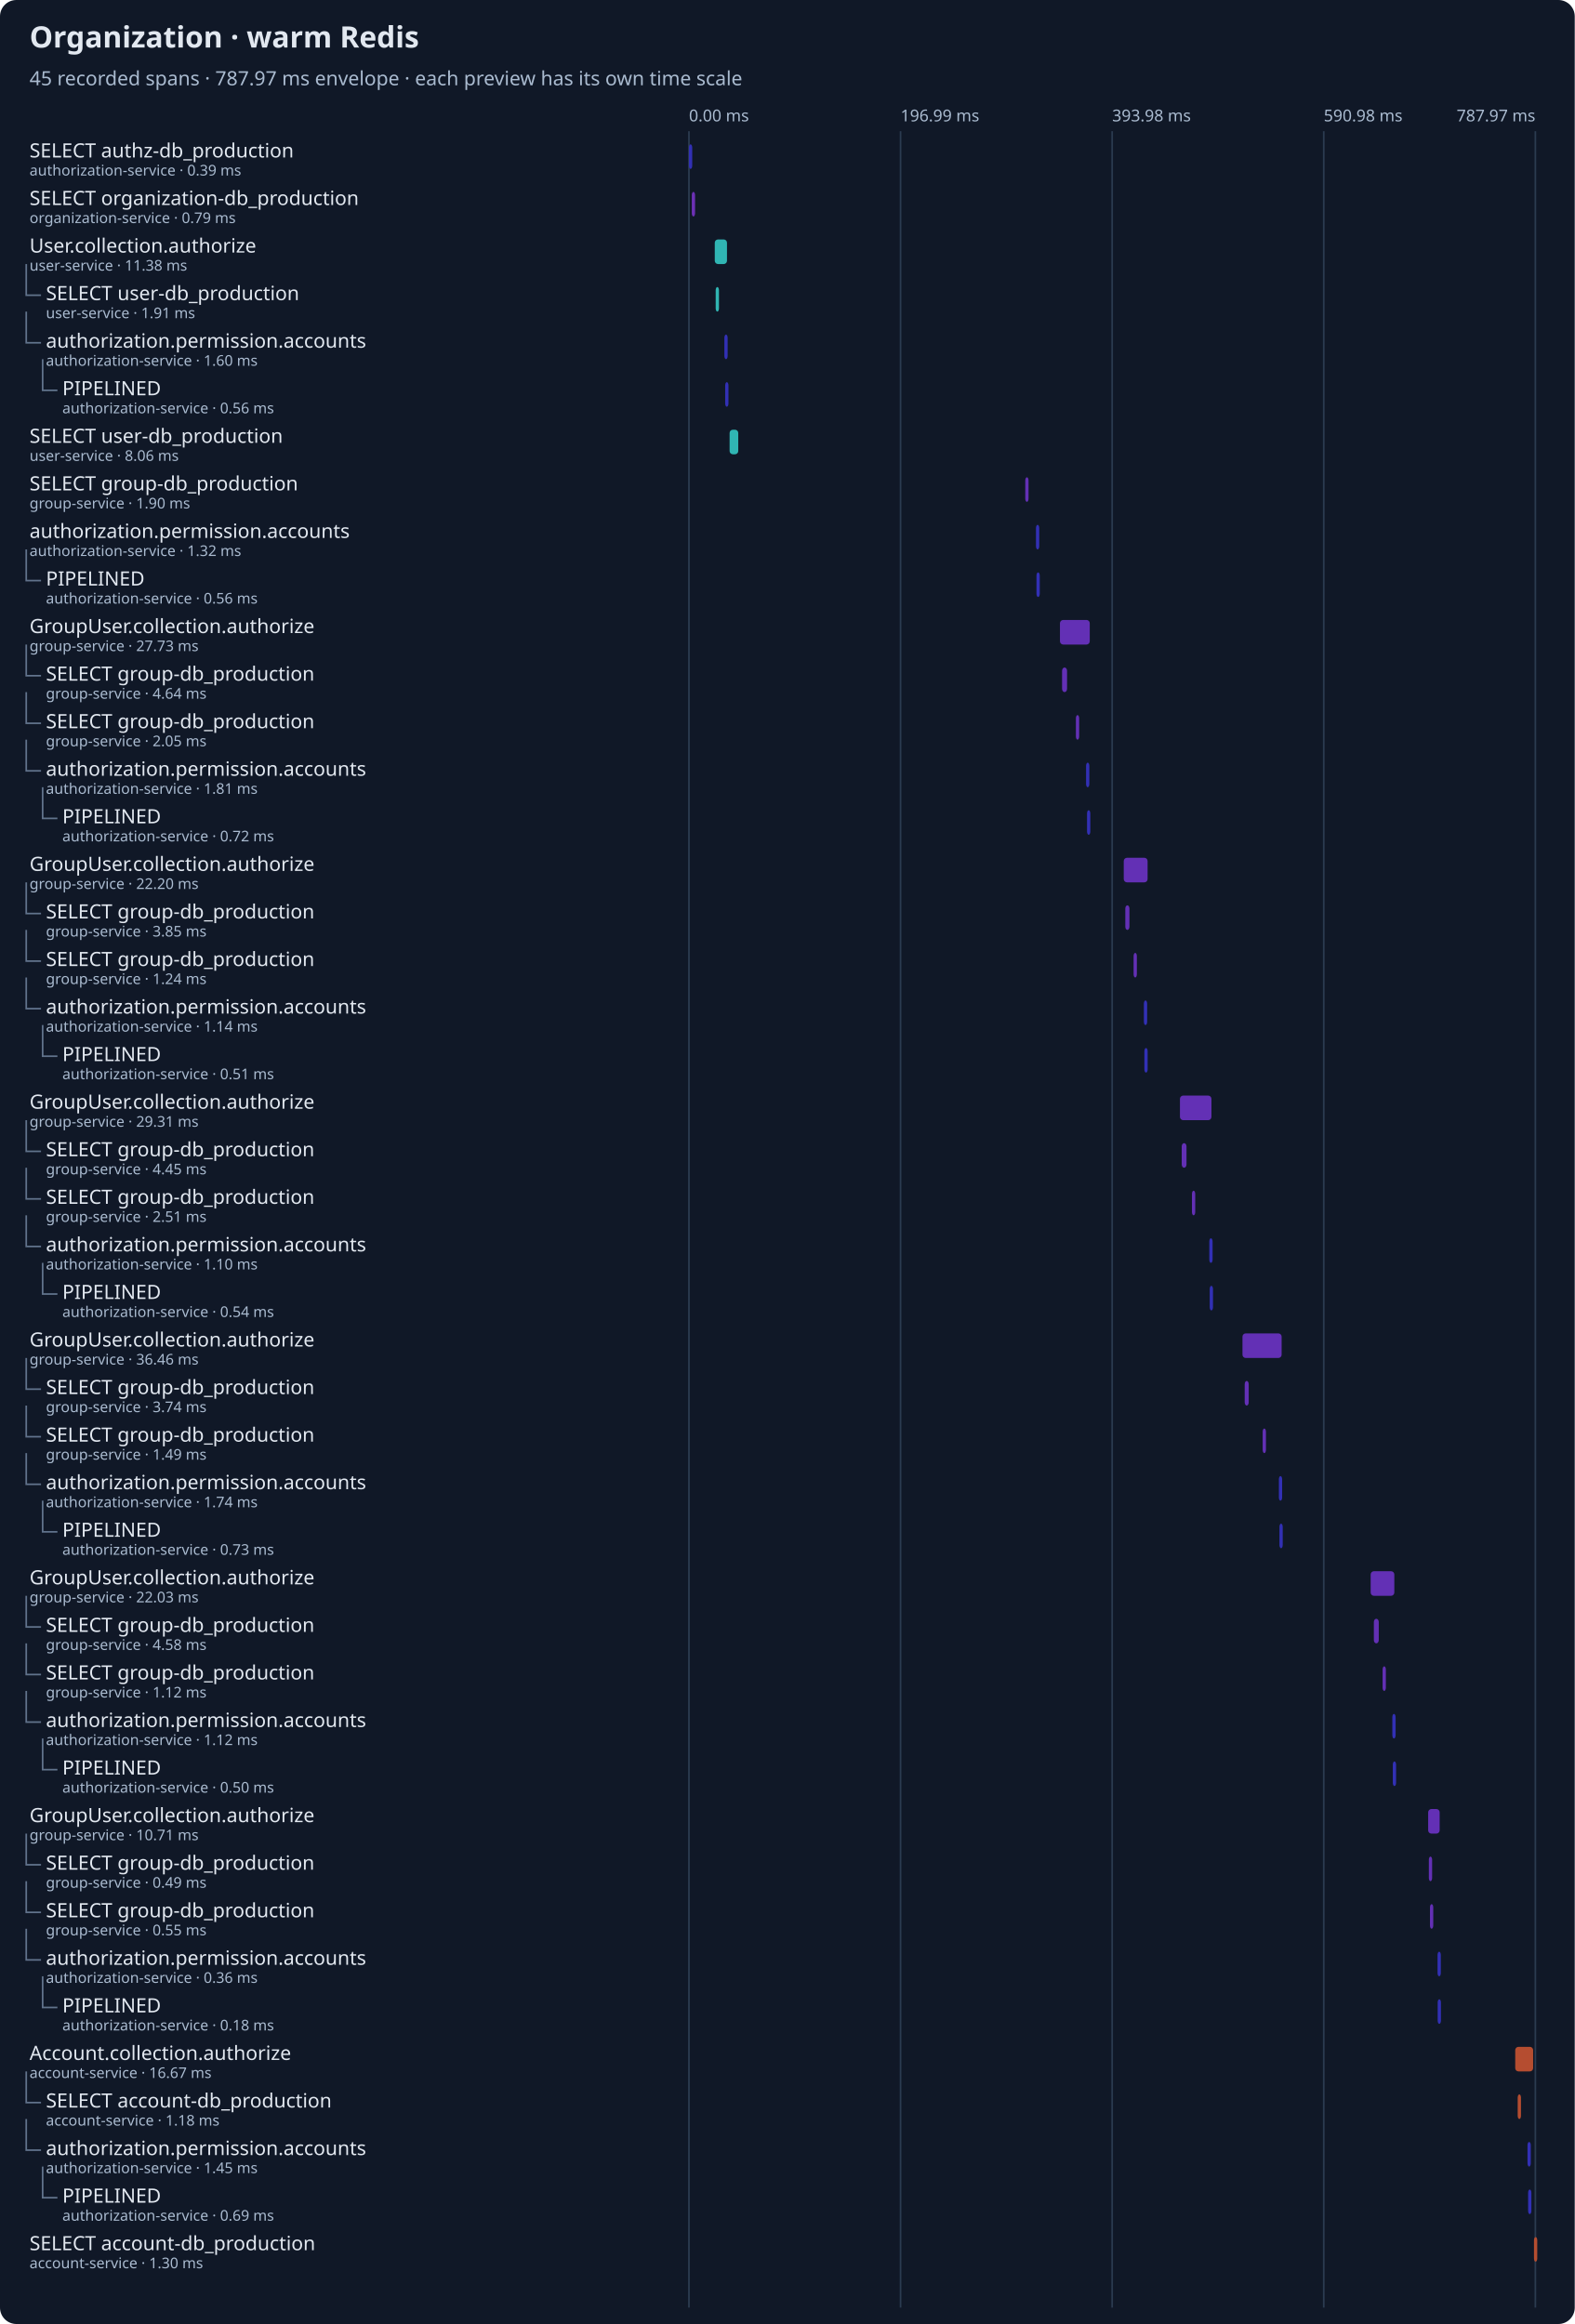
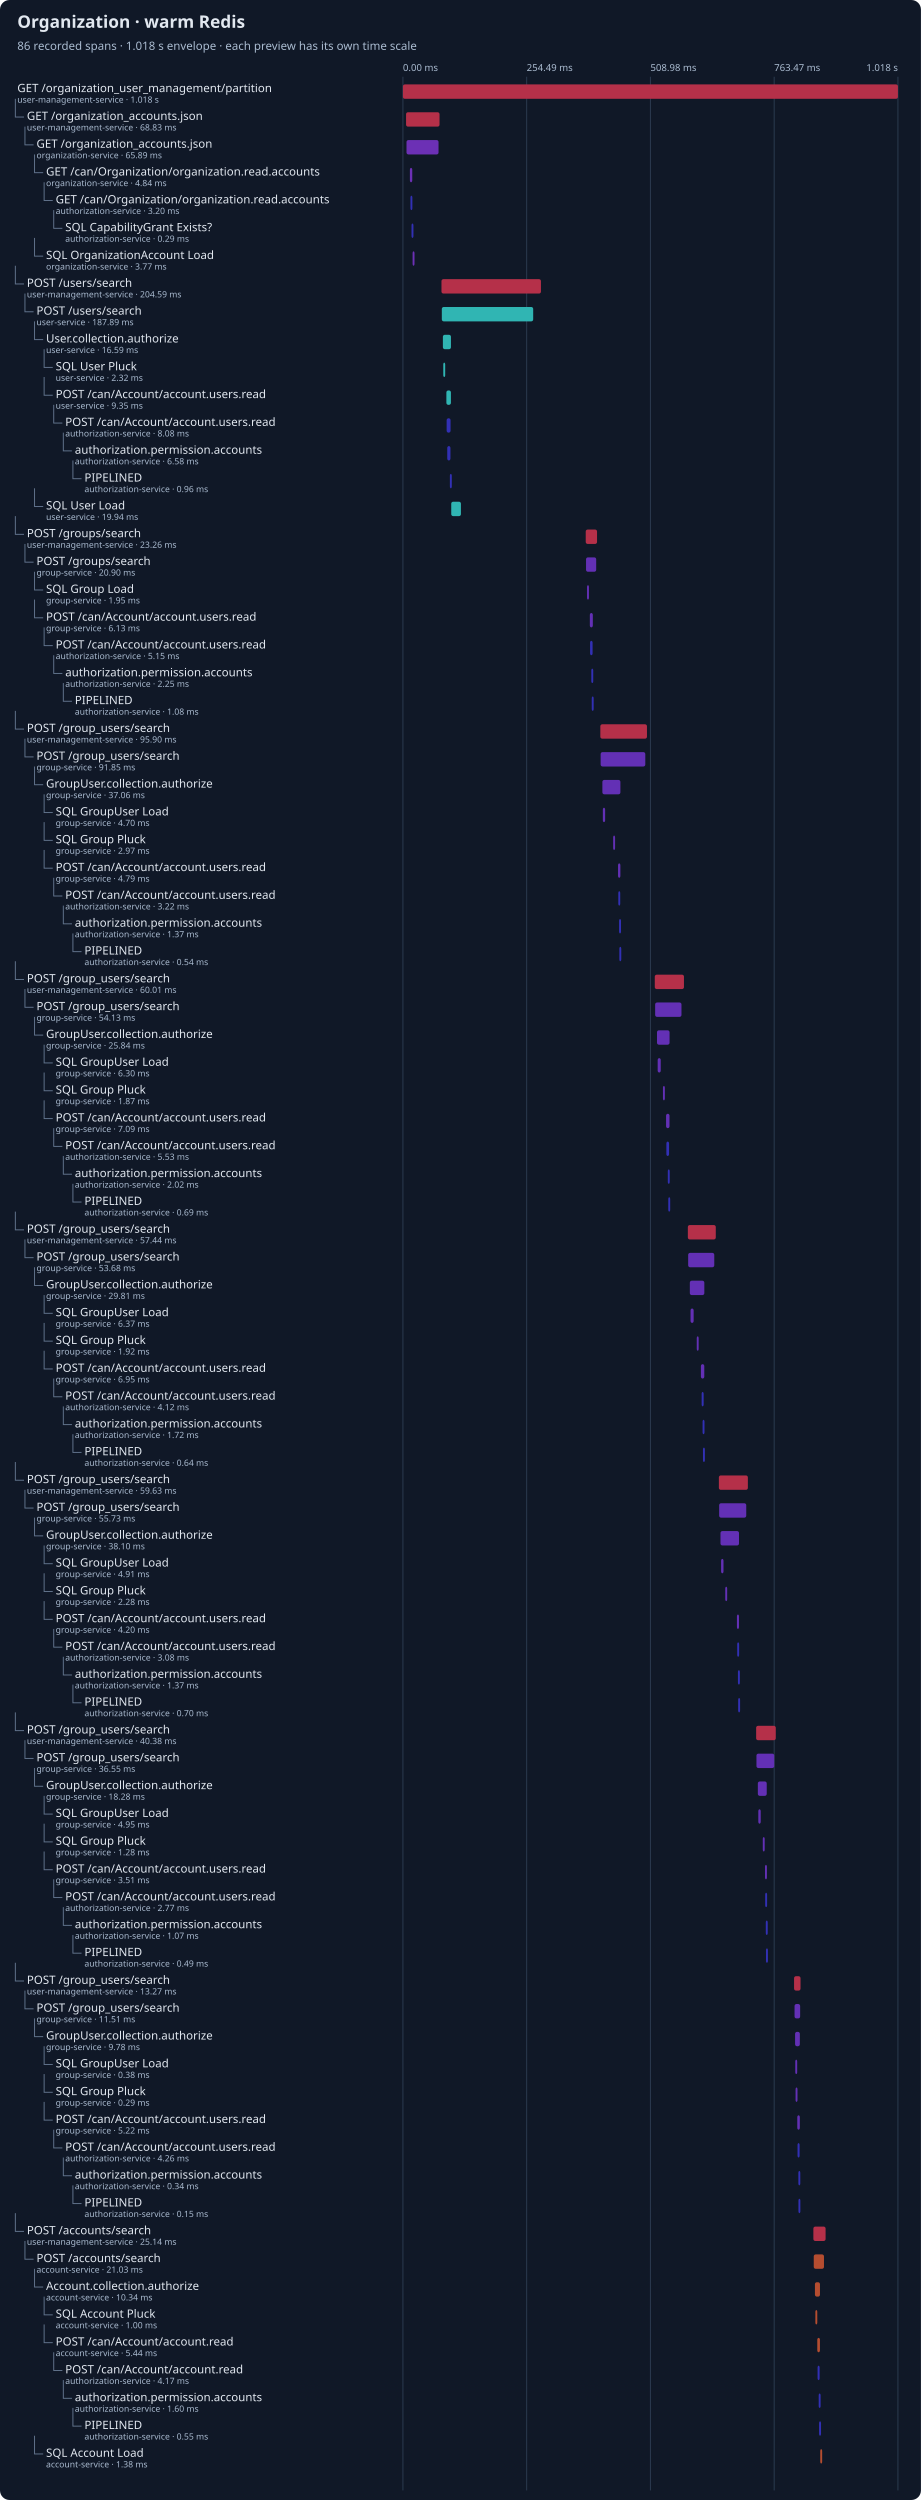
- <svg xmlns="http://www.w3.org/2000/svg" width="960" height="1417" viewBox="0 0 960 1417" role="img" aria-labelledby="title desc">
-   <rect width="960" height="1417" rx="10" fill="#101827" />
+ <svg xmlns="http://www.w3.org/2000/svg" width="960" height="2606" viewBox="0 0 960 2606" role="img" aria-labelledby="title desc">
+   <rect width="960" height="2606" rx="10" fill="#101827" />
  <g font-family="system-ui,sans-serif" fill="#e2e8f0">
    <text x="18" y="29" font-size="18" font-weight="600">Organization · warm Redis</text>
-     <text x="18" y="52" font-size="12" fill="#aabbd0">45 recorded spans · 787.97 ms envelope · each preview has its own time scale</text>
-     <path d="M420 80V1407" stroke="#2b3b50" />
+     <text x="18" y="52" font-size="12" fill="#aabbd0">86 recorded spans · 1.018 s envelope · each preview has its own time scale</text>
+     <path d="M420 80V2596" stroke="#2b3b50" />
    <text x="420" y="74" text-anchor="start" font-size="10" fill="#aabbd0">0.00 ms</text>
-     <path d="M549 80V1407" stroke="#2b3b50" />
-     <text x="549" y="74" text-anchor="start" font-size="10" fill="#aabbd0">196.99 ms</text>
-     <path d="M678 80V1407" stroke="#2b3b50" />
-     <text x="678" y="74" text-anchor="start" font-size="10" fill="#aabbd0">393.98 ms</text>
-     <path d="M807 80V1407" stroke="#2b3b50" />
-     <text x="807" y="74" text-anchor="start" font-size="10" fill="#aabbd0">590.98 ms</text>
-     <path d="M936 80V1407" stroke="#2b3b50" />
-     <text x="936" y="74" text-anchor="end" font-size="10" fill="#aabbd0">787.97 ms</text>
-     <g data-span-id="a70c32aa47b6db0a">
-       <text x="18" y="96" font-size="12">SELECT authz-db_production</text>
-       <text x="18" y="107" font-size="9" fill="#aabbd0">authorization-service · 0.39 ms</text>
-       <rect x="420" y="88" width="2" height="15" rx="2" fill="hsl(241 58% 45%)" />
-     </g>
-     <g data-span-id="ad509c9694506ca9">
-       <text x="18" y="125" font-size="12">SELECT organization-db_production</text>
-       <text x="18" y="136" font-size="9" fill="#aabbd0">organization-service · 0.79 ms</text>
-       <rect x="421.729" y="117" width="2" height="15" rx="2" fill="hsl(267 58% 45%)" />
-     </g>
-     <g data-span-id="abd24b293ed5fcb3">
-       <text x="18" y="154" font-size="12">User.collection.authorize</text>
-       <text x="18" y="165" font-size="9" fill="#aabbd0">user-service · 11.38 ms</text>
-       <rect x="435.739" y="146" width="7.45" height="15" rx="2" fill="hsl(179 58% 45%)" />
-     </g>
-     <path d="M16 161V180H25" stroke="#61738c" fill="none" />
-     <g data-span-id="2108b04383c1ea34">
-       <text x="28" y="183" font-size="12">SELECT user-db_production</text>
-       <text x="28" y="194" font-size="9" fill="#aabbd0">user-service · 1.91 ms</text>
-       <rect x="436.299" y="175" width="2" height="15" rx="2" fill="hsl(179 58% 45%)" />
-     </g>
-     <path d="M16 190V209H25" stroke="#61738c" fill="none" />
-     <g data-span-id="ded554298ba12432">
-       <text x="28" y="212" font-size="12">authorization.permission.accounts</text>
-       <text x="28" y="223" font-size="9" fill="#aabbd0">authorization-service · 1.60 ms</text>
-       <rect x="441.591" y="204" width="2" height="15" rx="2" fill="hsl(241 58% 45%)" />
-     </g>
-     <path d="M26 219V238H35" stroke="#61738c" fill="none" />
-     <g data-span-id="93e912af41d3f13b">
-       <text x="38" y="241" font-size="12">PIPELINED</text>
-       <text x="38" y="252" font-size="9" fill="#aabbd0">authorization-service · 0.56 ms</text>
-       <rect x="442.093" y="233" width="2" height="15" rx="2" fill="hsl(241 58% 45%)" />
-     </g>
-     <g data-span-id="79781f1d81395380">
-       <text x="18" y="270" font-size="12">SELECT user-db_production</text>
-       <text x="18" y="281" font-size="9" fill="#aabbd0">user-service · 8.06 ms</text>
-       <rect x="444.781" y="262" width="5.281" height="15" rx="2" fill="hsl(179 58% 45%)" />
-     </g>
-     <g data-span-id="3d8ec075e6265c49">
-       <text x="18" y="299" font-size="12">SELECT group-db_production</text>
-       <text x="18" y="310" font-size="9" fill="#aabbd0">group-service · 1.90 ms</text>
-       <rect x="625.026" y="291" width="2" height="15" rx="2" fill="hsl(263 58% 45%)" />
-     </g>
-     <g data-span-id="db67b2ce2f406edd">
-       <text x="18" y="328" font-size="12">authorization.permission.accounts</text>
-       <text x="18" y="339" font-size="9" fill="#aabbd0">authorization-service · 1.32 ms</text>
-       <rect x="631.555" y="320" width="2" height="15" rx="2" fill="hsl(241 58% 45%)" />
-     </g>
-     <path d="M16 335V354H25" stroke="#61738c" fill="none" />
-     <g data-span-id="c650d2e3a1566317">
-       <text x="28" y="357" font-size="12">PIPELINED</text>
-       <text x="28" y="368" font-size="9" fill="#aabbd0">authorization-service · 0.56 ms</text>
-       <rect x="631.86" y="349" width="2" height="15" rx="2" fill="hsl(241 58% 45%)" />
-     </g>
-     <g data-span-id="962c7ffdd1762d8f">
-       <text x="18" y="386" font-size="12">GroupUser.collection.authorize</text>
-       <text x="18" y="397" font-size="9" fill="#aabbd0">group-service · 27.73 ms</text>
-       <rect x="646.177" y="378" width="18.162" height="15" rx="2" fill="hsl(263 58% 45%)" />
-     </g>
-     <path d="M16 393V412H25" stroke="#61738c" fill="none" />
-     <g data-span-id="160ff4a8c8807393">
-       <text x="28" y="415" font-size="12">SELECT group-db_production</text>
-       <text x="28" y="426" font-size="9" fill="#aabbd0">group-service · 4.64 ms</text>
-       <rect x="647.466" y="407" width="3.04" height="15" rx="2" fill="hsl(263 58% 45%)" />
-     </g>
-     <path d="M16 422V441H25" stroke="#61738c" fill="none" />
-     <g data-span-id="72e49e193bb37a92">
-       <text x="28" y="444" font-size="12">SELECT group-db_production</text>
-       <text x="28" y="455" font-size="9" fill="#aabbd0">group-service · 2.05 ms</text>
-       <rect x="655.89" y="436" width="2" height="15" rx="2" fill="hsl(263 58% 45%)" />
-     </g>
-     <path d="M16 451V470H25" stroke="#61738c" fill="none" />
-     <g data-span-id="2489ee8c785b8c59">
-       <text x="28" y="473" font-size="12">authorization.permission.accounts</text>
-       <text x="28" y="484" font-size="9" fill="#aabbd0">authorization-service · 1.81 ms</text>
-       <rect x="662.093" y="465" width="2" height="15" rx="2" fill="hsl(241 58% 45%)" />
-     </g>
-     <path d="M26 480V499H35" stroke="#61738c" fill="none" />
-     <g data-span-id="28d12dce24565c9d">
-       <text x="38" y="502" font-size="12">PIPELINED</text>
-       <text x="38" y="513" font-size="9" fill="#aabbd0">authorization-service · 0.72 ms</text>
-       <rect x="662.683" y="494" width="2" height="15" rx="2" fill="hsl(241 58% 45%)" />
-     </g>
-     <g data-span-id="e53a2f8c8ff3a181">
-       <text x="18" y="531" font-size="12">GroupUser.collection.authorize</text>
-       <text x="18" y="542" font-size="9" fill="#aabbd0">group-service · 22.20 ms</text>
-       <rect x="685.067" y="523" width="14.536" height="15" rx="2" fill="hsl(263 58% 45%)" />
+     <path d="M549 80V2596" stroke="#2b3b50" />
+     <text x="549" y="74" text-anchor="start" font-size="10" fill="#aabbd0">254.49 ms</text>
+     <path d="M678 80V2596" stroke="#2b3b50" />
+     <text x="678" y="74" text-anchor="start" font-size="10" fill="#aabbd0">508.98 ms</text>
+     <path d="M807 80V2596" stroke="#2b3b50" />
+     <text x="807" y="74" text-anchor="start" font-size="10" fill="#aabbd0">763.47 ms</text>
+     <path d="M936 80V2596" stroke="#2b3b50" />
+     <text x="936" y="74" text-anchor="end" font-size="10" fill="#aabbd0">1.018 s</text>
+     <g data-span-id="8aca01682fd3de4d">
+       <text x="18" y="96" font-size="12">GET /organization_user_management/partition</text>
+       <text x="18" y="107" font-size="9" fill="#aabbd0">user-management-service · 1.018 s</text>
+       <rect x="420" y="88" width="516" height="15" rx="2" fill="hsl(349 58% 45%)" />
+     </g>
+     <path d="M16 103V122H25" stroke="#61738c" fill="none" />
+     <g data-span-id="c5cf70fea9b9c92a">
+       <text x="28" y="125" font-size="12">GET /organization_accounts.json</text>
+       <text x="28" y="136" font-size="9" fill="#aabbd0">user-management-service · 68.83 ms</text>
+       <rect x="423.281" y="117" width="34.89" height="15" rx="2" fill="hsl(349 58% 45%)" />
+     </g>
+     <path d="M26 132V151H35" stroke="#61738c" fill="none" />
+     <g data-span-id="f3fe86d46a2062d0">
+       <text x="38" y="154" font-size="12">GET /organization_accounts.json</text>
+       <text x="38" y="165" font-size="9" fill="#aabbd0">organization-service · 65.89 ms</text>
+       <rect x="423.734" y="146" width="33.401" height="15" rx="2" fill="hsl(267 58% 45%)" />
+     </g>
+     <path d="M36 161V180H45" stroke="#61738c" fill="none" />
+     <g data-span-id="0d7492a0134383f0">
+       <text x="48" y="183" font-size="12">GET /can/Organization/organization.read.accounts</text>
+       <text x="48" y="194" font-size="9" fill="#aabbd0">organization-service · 4.84 ms</text>
+       <rect x="427.271" y="175" width="2.454" height="15" rx="2" fill="hsl(267 58% 45%)" />
+     </g>
+     <path d="M46 190V209H55" stroke="#61738c" fill="none" />
+     <g data-span-id="02f6ee7dd35a299f">
+       <text x="58" y="212" font-size="12">GET /can/Organization/organization.read.accounts</text>
+       <text x="58" y="223" font-size="9" fill="#aabbd0">authorization-service · 3.20 ms</text>
+       <rect x="427.848" y="204" width="2" height="15" rx="2" fill="hsl(241 58% 45%)" />
+     </g>
+     <path d="M56 219V238H65" stroke="#61738c" fill="none" />
+     <g data-span-id="fb9bd40028fd47eb">
+       <text x="68" y="241" font-size="12">SQL CapabilityGrant Exists?</text>
+       <text x="68" y="252" font-size="9" fill="#aabbd0">authorization-service · 0.29 ms</text>
+       <rect x="428.96" y="233" width="2" height="15" rx="2" fill="hsl(241 58% 45%)" />
+     </g>
+     <path d="M36 248V267H45" stroke="#61738c" fill="none" />
+     <g data-span-id="032f5cb10012417f">
+       <text x="48" y="270" font-size="12">SQL OrganizationAccount Load</text>
+       <text x="48" y="281" font-size="9" fill="#aabbd0">organization-service · 3.77 ms</text>
+       <rect x="430.088" y="262" width="2" height="15" rx="2" fill="hsl(267 58% 45%)" />
+     </g>
+     <path d="M16 277V296H25" stroke="#61738c" fill="none" />
+     <g data-span-id="58e4a12d873b0e9b">
+       <text x="28" y="299" font-size="12">POST /users/search</text>
+       <text x="28" y="310" font-size="9" fill="#aabbd0">user-management-service · 204.59 ms</text>
+       <rect x="460.186" y="291" width="103.704" height="15" rx="2" fill="hsl(349 58% 45%)" />
+     </g>
+     <path d="M26 306V325H35" stroke="#61738c" fill="none" />
+     <g data-span-id="bdc8a0acb8bcd5f0">
+       <text x="38" y="328" font-size="12">POST /users/search</text>
+       <text x="38" y="339" font-size="9" fill="#aabbd0">user-service · 187.89 ms</text>
+       <rect x="460.555" y="320" width="95.24" height="15" rx="2" fill="hsl(179 58% 45%)" />
+     </g>
+     <path d="M36 335V354H45" stroke="#61738c" fill="none" />
+     <g data-span-id="5ab2d1ae47dd592a">
+       <text x="48" y="357" font-size="12">User.collection.authorize</text>
+       <text x="48" y="368" font-size="9" fill="#aabbd0">user-service · 16.59 ms</text>
+       <rect x="461.662" y="349" width="8.41" height="15" rx="2" fill="hsl(179 58% 45%)" />
+     </g>
+     <path d="M46 364V383H55" stroke="#61738c" fill="none" />
+     <g data-span-id="d3d42ff171aa86fd">
+       <text x="58" y="386" font-size="12">SQL User Pluck</text>
+       <text x="58" y="397" font-size="9" fill="#aabbd0">user-service · 2.32 ms</text>
+       <rect x="462.072" y="378" width="2" height="15" rx="2" fill="hsl(179 58% 45%)" />
+     </g>
+     <path d="M46 393V412H55" stroke="#61738c" fill="none" />
+     <g data-span-id="56c6da8465d127fe">
+       <text x="58" y="415" font-size="12">POST /can/Account/account.users.read</text>
+       <text x="58" y="426" font-size="9" fill="#aabbd0">user-service · 9.35 ms</text>
+       <rect x="465.301" y="407" width="4.74" height="15" rx="2" fill="hsl(179 58% 45%)" />
+     </g>
+     <path d="M56 422V441H65" stroke="#61738c" fill="none" />
+     <g data-span-id="793fa3e9aee0e5b5">
+       <text x="68" y="444" font-size="12">POST /can/Account/account.users.read</text>
+       <text x="68" y="455" font-size="9" fill="#aabbd0">authorization-service · 8.08 ms</text>
+       <rect x="465.572" y="436" width="4.098" height="15" rx="2" fill="hsl(241 58% 45%)" />
+     </g>
+     <path d="M66 451V470H75" stroke="#61738c" fill="none" />
+     <g data-span-id="11a3a691dcae91d4">
+       <text x="78" y="473" font-size="12">authorization.permission.accounts</text>
+       <text x="78" y="484" font-size="9" fill="#aabbd0">authorization-service · 6.58 ms</text>
+       <rect x="466.212" y="465" width="3.335" height="15" rx="2" fill="hsl(241 58% 45%)" />
+     </g>
+     <path d="M76 480V499H85" stroke="#61738c" fill="none" />
+     <g data-span-id="909bac56eb6e7ba6">
+       <text x="88" y="502" font-size="12">PIPELINED</text>
+       <text x="88" y="513" font-size="9" fill="#aabbd0">authorization-service · 0.96 ms</text>
+       <rect x="468.952" y="494" width="2" height="15" rx="2" fill="hsl(241 58% 45%)" />
+     </g>
+     <path d="M36 509V528H45" stroke="#61738c" fill="none" />
+     <g data-span-id="ce2969b596cb2610">
+       <text x="48" y="531" font-size="12">SQL User Load</text>
+       <text x="48" y="542" font-size="9" fill="#aabbd0">user-service · 19.94 ms</text>
+       <rect x="470.367" y="523" width="10.105" height="15" rx="2" fill="hsl(179 58% 45%)" />
    </g>
    <path d="M16 538V557H25" stroke="#61738c" fill="none" />
-     <g data-span-id="b5a811f1a1bcebea">
-       <text x="28" y="560" font-size="12">SELECT group-db_production</text>
-       <text x="28" y="571" font-size="9" fill="#aabbd0">group-service · 3.85 ms</text>
-       <rect x="686.014" y="552" width="2.521" height="15" rx="2" fill="hsl(263 58% 45%)" />
-     </g>
-     <path d="M16 567V586H25" stroke="#61738c" fill="none" />
-     <g data-span-id="de0d1b275707551e">
-       <text x="28" y="589" font-size="12">SELECT group-db_production</text>
-       <text x="28" y="600" font-size="9" fill="#aabbd0">group-service · 1.24 ms</text>
-       <rect x="691.068" y="581" width="2" height="15" rx="2" fill="hsl(263 58% 45%)" />
-     </g>
-     <path d="M16 596V615H25" stroke="#61738c" fill="none" />
-     <g data-span-id="3a26ab5efdd5270e">
-       <text x="28" y="618" font-size="12">authorization.permission.accounts</text>
-       <text x="28" y="629" font-size="9" fill="#aabbd0">authorization-service · 1.14 ms</text>
-       <rect x="697.334" y="610" width="2" height="15" rx="2" fill="hsl(241 58% 45%)" />
-     </g>
-     <path d="M26 625V644H35" stroke="#61738c" fill="none" />
-     <g data-span-id="d5da40ead0d715da">
-       <text x="38" y="647" font-size="12">PIPELINED</text>
-       <text x="38" y="658" font-size="9" fill="#aabbd0">authorization-service · 0.51 ms</text>
-       <rect x="697.634" y="639" width="2" height="15" rx="2" fill="hsl(241 58% 45%)" />
-     </g>
-     <g data-span-id="cf8ee6e3180575eb">
-       <text x="18" y="676" font-size="12">GroupUser.collection.authorize</text>
-       <text x="18" y="687" font-size="9" fill="#aabbd0">group-service · 29.31 ms</text>
-       <rect x="719.329" y="668" width="19.195" height="15" rx="2" fill="hsl(263 58% 45%)" />
-     </g>
-     <path d="M16 683V702H25" stroke="#61738c" fill="none" />
-     <g data-span-id="71776d40386400e1">
-       <text x="28" y="705" font-size="12">SELECT group-db_production</text>
-       <text x="28" y="716" font-size="9" fill="#aabbd0">group-service · 4.45 ms</text>
-       <rect x="720.406" y="697" width="2.913" height="15" rx="2" fill="hsl(263 58% 45%)" />
-     </g>
-     <path d="M16 712V731H25" stroke="#61738c" fill="none" />
-     <g data-span-id="91c8f970eb8736b1">
-       <text x="28" y="734" font-size="12">SELECT group-db_production</text>
-       <text x="28" y="745" font-size="9" fill="#aabbd0">group-service · 2.51 ms</text>
-       <rect x="726.643" y="726" width="2" height="15" rx="2" fill="hsl(263 58% 45%)" />
+     <g data-span-id="9446220261050c96">
+       <text x="28" y="560" font-size="12">POST /groups/search</text>
+       <text x="28" y="571" font-size="9" fill="#aabbd0">user-management-service · 23.26 ms</text>
+       <rect x="610.566" y="552" width="11.788" height="15" rx="2" fill="hsl(349 58% 45%)" />
+     </g>
+     <path d="M26 567V586H35" stroke="#61738c" fill="none" />
+     <g data-span-id="20e2c9db37a908dc">
+       <text x="38" y="589" font-size="12">POST /groups/search</text>
+       <text x="38" y="600" font-size="9" fill="#aabbd0">group-service · 20.90 ms</text>
+       <rect x="610.879" y="581" width="10.596" height="15" rx="2" fill="hsl(263 58% 45%)" />
+     </g>
+     <path d="M36 596V615H45" stroke="#61738c" fill="none" />
+     <g data-span-id="bb4add8f12ac8fff">
+       <text x="48" y="618" font-size="12">SQL Group Load</text>
+       <text x="48" y="629" font-size="9" fill="#aabbd0">group-service · 1.95 ms</text>
+       <rect x="611.917" y="610" width="2" height="15" rx="2" fill="hsl(263 58% 45%)" />
+     </g>
+     <path d="M36 625V644H45" stroke="#61738c" fill="none" />
+     <g data-span-id="39cd3a61dc61a97c">
+       <text x="48" y="647" font-size="12">POST /can/Account/account.users.read</text>
+       <text x="48" y="658" font-size="9" fill="#aabbd0">group-service · 6.13 ms</text>
+       <rect x="614.852" y="639" width="3.106" height="15" rx="2" fill="hsl(263 58% 45%)" />
+     </g>
+     <path d="M46 654V673H55" stroke="#61738c" fill="none" />
+     <g data-span-id="a403eba4a855bce0">
+       <text x="58" y="676" font-size="12">POST /can/Account/account.users.read</text>
+       <text x="58" y="687" font-size="9" fill="#aabbd0">authorization-service · 5.15 ms</text>
+       <rect x="615.105" y="668" width="2.612" height="15" rx="2" fill="hsl(241 58% 45%)" />
+     </g>
+     <path d="M56 683V702H65" stroke="#61738c" fill="none" />
+     <g data-span-id="b5007051030210a2">
+       <text x="68" y="705" font-size="12">authorization.permission.accounts</text>
+       <text x="68" y="716" font-size="9" fill="#aabbd0">authorization-service · 2.25 ms</text>
+       <rect x="616.374" y="697" width="2" height="15" rx="2" fill="hsl(241 58% 45%)" />
+     </g>
+     <path d="M66 712V731H75" stroke="#61738c" fill="none" />
+     <g data-span-id="ab6cdd0d70badc92">
+       <text x="78" y="734" font-size="12">PIPELINED</text>
+       <text x="78" y="745" font-size="9" fill="#aabbd0">authorization-service · 1.08 ms</text>
+       <rect x="616.837" y="726" width="2" height="15" rx="2" fill="hsl(241 58% 45%)" />
    </g>
    <path d="M16 741V760H25" stroke="#61738c" fill="none" />
-     <g data-span-id="6d938537d0cf6278">
-       <text x="28" y="763" font-size="12">authorization.permission.accounts</text>
-       <text x="28" y="774" font-size="9" fill="#aabbd0">authorization-service · 1.10 ms</text>
-       <rect x="737.222" y="755" width="2" height="15" rx="2" fill="hsl(241 58% 45%)" />
+     <g data-span-id="b24c26a60f49646f">
+       <text x="28" y="763" font-size="12">POST /group_users/search</text>
+       <text x="28" y="774" font-size="9" fill="#aabbd0">user-management-service · 95.90 ms</text>
+       <rect x="625.78" y="755" width="48.612" height="15" rx="2" fill="hsl(349 58% 45%)" />
    </g>
    <path d="M26 770V789H35" stroke="#61738c" fill="none" />
-     <g data-span-id="42c981f51e733195">
-       <text x="38" y="792" font-size="12">PIPELINED</text>
-       <text x="38" y="803" font-size="9" fill="#aabbd0">authorization-service · 0.54 ms</text>
-       <rect x="737.474" y="784" width="2" height="15" rx="2" fill="hsl(241 58% 45%)" />
-     </g>
-     <g data-span-id="2422f4d9eb142dac">
-       <text x="18" y="821" font-size="12">GroupUser.collection.authorize</text>
-       <text x="18" y="832" font-size="9" fill="#aabbd0">group-service · 36.46 ms</text>
-       <rect x="757.441" y="813" width="23.873" height="15" rx="2" fill="hsl(263 58% 45%)" />
-     </g>
-     <path d="M16 828V847H25" stroke="#61738c" fill="none" />
-     <g data-span-id="fd20f38daaf9f9a3">
-       <text x="28" y="850" font-size="12">SELECT group-db_production</text>
-       <text x="28" y="861" font-size="9" fill="#aabbd0">group-service · 3.74 ms</text>
-       <rect x="758.798" y="842" width="2.449" height="15" rx="2" fill="hsl(263 58% 45%)" />
-     </g>
-     <path d="M16 857V876H25" stroke="#61738c" fill="none" />
-     <g data-span-id="de942672e6e1f75f">
-       <text x="28" y="879" font-size="12">SELECT group-db_production</text>
-       <text x="28" y="890" font-size="9" fill="#aabbd0">group-service · 1.49 ms</text>
-       <rect x="769.753" y="871" width="2" height="15" rx="2" fill="hsl(263 58% 45%)" />
-     </g>
-     <path d="M16 886V905H25" stroke="#61738c" fill="none" />
-     <g data-span-id="fb95ee0d5ccc2eae">
-       <text x="28" y="908" font-size="12">authorization.permission.accounts</text>
-       <text x="28" y="919" font-size="9" fill="#aabbd0">authorization-service · 1.74 ms</text>
-       <rect x="779.632" y="900" width="2" height="15" rx="2" fill="hsl(241 58% 45%)" />
-     </g>
-     <path d="M26 915V934H35" stroke="#61738c" fill="none" />
-     <g data-span-id="a3b874e01793f5f1">
-       <text x="38" y="937" font-size="12">PIPELINED</text>
-       <text x="38" y="948" font-size="9" fill="#aabbd0">authorization-service · 0.73 ms</text>
-       <rect x="779.981" y="929" width="2" height="15" rx="2" fill="hsl(241 58% 45%)" />
-     </g>
-     <g data-span-id="b860e2fb6523bfb4">
-       <text x="18" y="966" font-size="12">GroupUser.collection.authorize</text>
-       <text x="18" y="977" font-size="9" fill="#aabbd0">group-service · 22.03 ms</text>
-       <rect x="835.589" y="958" width="14.427" height="15" rx="2" fill="hsl(263 58% 45%)" />
-     </g>
-     <path d="M16 973V992H25" stroke="#61738c" fill="none" />
-     <g data-span-id="e64f37430e1bee9b">
-       <text x="28" y="995" font-size="12">SELECT group-db_production</text>
-       <text x="28" y="1006" font-size="9" fill="#aabbd0">group-service · 4.58 ms</text>
-       <rect x="837.533" y="987" width="2.999" height="15" rx="2" fill="hsl(263 58% 45%)" />
+     <g data-span-id="fd9f401bff3cedee">
+       <text x="38" y="792" font-size="12">POST /group_users/search</text>
+       <text x="38" y="803" font-size="9" fill="#aabbd0">group-service · 91.85 ms</text>
+       <rect x="626.105" y="784" width="46.557" height="15" rx="2" fill="hsl(263 58% 45%)" />
+     </g>
+     <path d="M36 799V818H45" stroke="#61738c" fill="none" />
+     <g data-span-id="aab6e4a89666558f">
+       <text x="48" y="821" font-size="12">GroupUser.collection.authorize</text>
+       <text x="48" y="832" font-size="9" fill="#aabbd0">group-service · 37.06 ms</text>
+       <rect x="627.917" y="813" width="18.786" height="15" rx="2" fill="hsl(263 58% 45%)" />
+     </g>
+     <path d="M46 828V847H55" stroke="#61738c" fill="none" />
+     <g data-span-id="6ce650c1c32ab3e8">
+       <text x="58" y="850" font-size="12">SQL GroupUser Load</text>
+       <text x="58" y="861" font-size="9" fill="#aabbd0">group-service · 4.70 ms</text>
+       <rect x="628.405" y="842" width="2.384" height="15" rx="2" fill="hsl(263 58% 45%)" />
+     </g>
+     <path d="M46 857V876H55" stroke="#61738c" fill="none" />
+     <g data-span-id="7efbd987fd26733b">
+       <text x="58" y="879" font-size="12">SQL Group Pluck</text>
+       <text x="58" y="890" font-size="9" fill="#aabbd0">group-service · 2.97 ms</text>
+       <rect x="639.158" y="871" width="2" height="15" rx="2" fill="hsl(263 58% 45%)" />
+     </g>
+     <path d="M46 886V905H55" stroke="#61738c" fill="none" />
+     <g data-span-id="e70934a97fe4b649">
+       <text x="58" y="908" font-size="12">POST /can/Account/account.users.read</text>
+       <text x="58" y="919" font-size="9" fill="#aabbd0">group-service · 4.79 ms</text>
+       <rect x="644.248" y="900" width="2.43" height="15" rx="2" fill="hsl(263 58% 45%)" />
+     </g>
+     <path d="M56 915V934H65" stroke="#61738c" fill="none" />
+     <g data-span-id="cd5385118a918bd3">
+       <text x="68" y="937" font-size="12">POST /can/Account/account.users.read</text>
+       <text x="68" y="948" font-size="9" fill="#aabbd0">authorization-service · 3.22 ms</text>
+       <rect x="644.524" y="929" width="2" height="15" rx="2" fill="hsl(241 58% 45%)" />
+     </g>
+     <path d="M66 944V963H75" stroke="#61738c" fill="none" />
+     <g data-span-id="8556180971fdf865">
+       <text x="78" y="966" font-size="12">authorization.permission.accounts</text>
+       <text x="78" y="977" font-size="9" fill="#aabbd0">authorization-service · 1.37 ms</text>
+       <rect x="645.337" y="958" width="2" height="15" rx="2" fill="hsl(241 58% 45%)" />
+     </g>
+     <path d="M76 973V992H85" stroke="#61738c" fill="none" />
+     <g data-span-id="df954a0a249a577e">
+       <text x="88" y="995" font-size="12">PIPELINED</text>
+       <text x="88" y="1006" font-size="9" fill="#aabbd0">authorization-service · 0.54 ms</text>
+       <rect x="645.609" y="987" width="2" height="15" rx="2" fill="hsl(241 58% 45%)" />
    </g>
    <path d="M16 1002V1021H25" stroke="#61738c" fill="none" />
-     <g data-span-id="f1f3e0d98f9519fd">
-       <text x="28" y="1024" font-size="12">SELECT group-db_production</text>
-       <text x="28" y="1035" font-size="9" fill="#aabbd0">group-service · 1.12 ms</text>
-       <rect x="842.858" y="1016" width="2" height="15" rx="2" fill="hsl(263 58% 45%)" />
-     </g>
-     <path d="M16 1031V1050H25" stroke="#61738c" fill="none" />
-     <g data-span-id="f03e41830b62710d">
-       <text x="28" y="1053" font-size="12">authorization.permission.accounts</text>
-       <text x="28" y="1064" font-size="9" fill="#aabbd0">authorization-service · 1.12 ms</text>
-       <rect x="848.798" y="1045" width="2" height="15" rx="2" fill="hsl(241 58% 45%)" />
-     </g>
-     <path d="M26 1060V1079H35" stroke="#61738c" fill="none" />
-     <g data-span-id="5609765adeec614f">
-       <text x="38" y="1082" font-size="12">PIPELINED</text>
-       <text x="38" y="1093" font-size="9" fill="#aabbd0">authorization-service · 0.50 ms</text>
-       <rect x="849.087" y="1074" width="2" height="15" rx="2" fill="hsl(241 58% 45%)" />
-     </g>
-     <g data-span-id="cb1c94b8782fac4f">
-       <text x="18" y="1111" font-size="12">GroupUser.collection.authorize</text>
-       <text x="18" y="1122" font-size="9" fill="#aabbd0">group-service · 10.71 ms</text>
-       <rect x="870.643" y="1103" width="7.012" height="15" rx="2" fill="hsl(263 58% 45%)" />
-     </g>
-     <path d="M16 1118V1137H25" stroke="#61738c" fill="none" />
-     <g data-span-id="0b4d8f38bc6118cc">
-       <text x="28" y="1140" font-size="12">SELECT group-db_production</text>
-       <text x="28" y="1151" font-size="9" fill="#aabbd0">group-service · 0.49 ms</text>
-       <rect x="871.06" y="1132" width="2" height="15" rx="2" fill="hsl(263 58% 45%)" />
-     </g>
-     <path d="M16 1147V1166H25" stroke="#61738c" fill="none" />
-     <g data-span-id="4b8bff4403f02966">
-       <text x="28" y="1169" font-size="12">SELECT group-db_production</text>
-       <text x="28" y="1180" font-size="9" fill="#aabbd0">group-service · 0.55 ms</text>
-       <rect x="871.749" y="1161" width="2" height="15" rx="2" fill="hsl(263 58% 45%)" />
-     </g>
-     <path d="M16 1176V1195H25" stroke="#61738c" fill="none" />
-     <g data-span-id="4a424f62bb3dfda0">
-       <text x="28" y="1198" font-size="12">authorization.permission.accounts</text>
-       <text x="28" y="1209" font-size="9" fill="#aabbd0">authorization-service · 0.36 ms</text>
-       <rect x="876.362" y="1190" width="2" height="15" rx="2" fill="hsl(241 58% 45%)" />
-     </g>
-     <path d="M26 1205V1224H35" stroke="#61738c" fill="none" />
-     <g data-span-id="bafce7904d6f84ad">
-       <text x="38" y="1227" font-size="12">PIPELINED</text>
-       <text x="38" y="1238" font-size="9" fill="#aabbd0">authorization-service · 0.18 ms</text>
-       <rect x="876.439" y="1219" width="2" height="15" rx="2" fill="hsl(241 58% 45%)" />
-     </g>
-     <g data-span-id="a64af27ceb50ace5">
-       <text x="18" y="1256" font-size="12">Account.collection.authorize</text>
-       <text x="18" y="1267" font-size="9" fill="#aabbd0">account-service · 16.67 ms</text>
-       <rect x="923.718" y="1248" width="10.918" height="15" rx="2" fill="hsl(13 58% 45%)" />
+     <g data-span-id="9849c25117aaa1ad">
+       <text x="28" y="1024" font-size="12">POST /group_users/search</text>
+       <text x="28" y="1035" font-size="9" fill="#aabbd0">user-management-service · 60.01 ms</text>
+       <rect x="682.549" y="1016" width="30.42" height="15" rx="2" fill="hsl(349 58% 45%)" />
+     </g>
+     <path d="M26 1031V1050H35" stroke="#61738c" fill="none" />
+     <g data-span-id="a6274127657cbc73">
+       <text x="38" y="1053" font-size="12">POST /group_users/search</text>
+       <text x="38" y="1064" font-size="9" fill="#aabbd0">group-service · 54.13 ms</text>
+       <rect x="682.931" y="1045" width="27.44" height="15" rx="2" fill="hsl(263 58% 45%)" />
+     </g>
+     <path d="M36 1060V1079H45" stroke="#61738c" fill="none" />
+     <g data-span-id="5f92b1b920c4c0c9">
+       <text x="48" y="1082" font-size="12">GroupUser.collection.authorize</text>
+       <text x="48" y="1093" font-size="9" fill="#aabbd0">group-service · 25.84 ms</text>
+       <rect x="684.852" y="1074" width="13.099" height="15" rx="2" fill="hsl(263 58% 45%)" />
+     </g>
+     <path d="M46 1089V1108H55" stroke="#61738c" fill="none" />
+     <g data-span-id="5b9ef2fd7df3e16d">
+       <text x="58" y="1111" font-size="12">SQL GroupUser Load</text>
+       <text x="58" y="1122" font-size="9" fill="#aabbd0">group-service · 6.30 ms</text>
+       <rect x="685.56" y="1103" width="3.192" height="15" rx="2" fill="hsl(263 58% 45%)" />
+     </g>
+     <path d="M46 1118V1137H55" stroke="#61738c" fill="none" />
+     <g data-span-id="431700058888c27d">
+       <text x="58" y="1140" font-size="12">SQL Group Pluck</text>
+       <text x="58" y="1151" font-size="9" fill="#aabbd0">group-service · 1.87 ms</text>
+       <rect x="691.062" y="1132" width="2" height="15" rx="2" fill="hsl(263 58% 45%)" />
+     </g>
+     <path d="M46 1147V1166H55" stroke="#61738c" fill="none" />
+     <g data-span-id="a201aaa6b92b6c2f">
+       <text x="58" y="1169" font-size="12">POST /can/Account/account.users.read</text>
+       <text x="58" y="1180" font-size="9" fill="#aabbd0">group-service · 7.09 ms</text>
+       <rect x="694.306" y="1161" width="3.593" height="15" rx="2" fill="hsl(263 58% 45%)" />
+     </g>
+     <path d="M56 1176V1195H65" stroke="#61738c" fill="none" />
+     <g data-span-id="271567d15f926ed4">
+       <text x="68" y="1198" font-size="12">POST /can/Account/account.users.read</text>
+       <text x="68" y="1209" font-size="9" fill="#aabbd0">authorization-service · 5.53 ms</text>
+       <rect x="694.63" y="1190" width="2.805" height="15" rx="2" fill="hsl(241 58% 45%)" />
+     </g>
+     <path d="M66 1205V1224H75" stroke="#61738c" fill="none" />
+     <g data-span-id="00a3f6c5151f1b52">
+       <text x="78" y="1227" font-size="12">authorization.permission.accounts</text>
+       <text x="78" y="1238" font-size="9" fill="#aabbd0">authorization-service · 2.02 ms</text>
+       <rect x="696.119" y="1219" width="2" height="15" rx="2" fill="hsl(241 58% 45%)" />
+     </g>
+     <path d="M76 1234V1253H85" stroke="#61738c" fill="none" />
+     <g data-span-id="f30611b4b6d8ad51">
+       <text x="88" y="1256" font-size="12">PIPELINED</text>
+       <text x="88" y="1267" font-size="9" fill="#aabbd0">authorization-service · 0.69 ms</text>
+       <rect x="696.606" y="1248" width="2" height="15" rx="2" fill="hsl(241 58% 45%)" />
    </g>
    <path d="M16 1263V1282H25" stroke="#61738c" fill="none" />
-     <g data-span-id="55bdcf1577f026d7">
-       <text x="28" y="1285" font-size="12">SELECT account-db_production</text>
-       <text x="28" y="1296" font-size="9" fill="#aabbd0">account-service · 1.18 ms</text>
-       <rect x="925.229" y="1277" width="2" height="15" rx="2" fill="hsl(13 58% 45%)" />
-     </g>
-     <path d="M16 1292V1311H25" stroke="#61738c" fill="none" />
-     <g data-span-id="d944085ba92355eb">
-       <text x="28" y="1314" font-size="12">authorization.permission.accounts</text>
-       <text x="28" y="1325" font-size="9" fill="#aabbd0">authorization-service · 1.45 ms</text>
-       <rect x="931.203" y="1306" width="2" height="15" rx="2" fill="hsl(241 58% 45%)" />
-     </g>
-     <path d="M26 1321V1340H35" stroke="#61738c" fill="none" />
-     <g data-span-id="52d474ee10322f2b">
-       <text x="38" y="1343" font-size="12">PIPELINED</text>
-       <text x="38" y="1354" font-size="9" fill="#aabbd0">authorization-service · 0.69 ms</text>
-       <rect x="931.578" y="1335" width="2" height="15" rx="2" fill="hsl(241 58% 45%)" />
-     </g>
-     <g data-span-id="79d12edaef6818fc">
-       <text x="18" y="1372" font-size="12">SELECT account-db_production</text>
-       <text x="18" y="1383" font-size="9" fill="#aabbd0">account-service · 1.30 ms</text>
-       <rect x="935.151" y="1364" width="2" height="15" rx="2" fill="hsl(13 58% 45%)" />
+     <g data-span-id="d22344a06cbe2690">
+       <text x="28" y="1285" font-size="12">POST /group_users/search</text>
+       <text x="28" y="1296" font-size="9" fill="#aabbd0">user-management-service · 57.44 ms</text>
+       <rect x="717.013" y="1277" width="29.115" height="15" rx="2" fill="hsl(349 58% 45%)" />
+     </g>
+     <path d="M26 1292V1311H35" stroke="#61738c" fill="none" />
+     <g data-span-id="3d1ffefd9f7f646c">
+       <text x="38" y="1314" font-size="12">POST /group_users/search</text>
+       <text x="38" y="1325" font-size="9" fill="#aabbd0">group-service · 53.68 ms</text>
+       <rect x="717.347" y="1306" width="27.209" height="15" rx="2" fill="hsl(263 58% 45%)" />
+     </g>
+     <path d="M36 1321V1340H45" stroke="#61738c" fill="none" />
+     <g data-span-id="3eccff6c2e9f74ba">
+       <text x="48" y="1343" font-size="12">GroupUser.collection.authorize</text>
+       <text x="48" y="1354" font-size="9" fill="#aabbd0">group-service · 29.81 ms</text>
+       <rect x="719.082" y="1335" width="15.11" height="15" rx="2" fill="hsl(263 58% 45%)" />
+     </g>
+     <path d="M46 1350V1369H55" stroke="#61738c" fill="none" />
+     <g data-span-id="ba17458adaf57dac">
+       <text x="58" y="1372" font-size="12">SQL GroupUser Load</text>
+       <text x="58" y="1383" font-size="9" fill="#aabbd0">group-service · 6.37 ms</text>
+       <rect x="719.83" y="1364" width="3.23" height="15" rx="2" fill="hsl(263 58% 45%)" />
+     </g>
+     <path d="M46 1379V1398H55" stroke="#61738c" fill="none" />
+     <g data-span-id="61c2c3d57af70d9a">
+       <text x="58" y="1401" font-size="12">SQL Group Pluck</text>
+       <text x="58" y="1412" font-size="9" fill="#aabbd0">group-service · 1.92 ms</text>
+       <rect x="726.297" y="1393" width="2" height="15" rx="2" fill="hsl(263 58% 45%)" />
+     </g>
+     <path d="M46 1408V1427H55" stroke="#61738c" fill="none" />
+     <g data-span-id="9d9ce10c00bb9218">
+       <text x="58" y="1430" font-size="12">POST /can/Account/account.users.read</text>
+       <text x="58" y="1441" font-size="9" fill="#aabbd0">group-service · 6.95 ms</text>
+       <rect x="730.621" y="1422" width="3.523" height="15" rx="2" fill="hsl(263 58% 45%)" />
+     </g>
+     <path d="M56 1437V1456H65" stroke="#61738c" fill="none" />
+     <g data-span-id="5909f2b92fa114ad">
+       <text x="68" y="1459" font-size="12">POST /can/Account/account.users.read</text>
+       <text x="68" y="1470" font-size="9" fill="#aabbd0">authorization-service · 4.12 ms</text>
+       <rect x="731.39" y="1451" width="2.09" height="15" rx="2" fill="hsl(241 58% 45%)" />
+     </g>
+     <path d="M66 1466V1485H75" stroke="#61738c" fill="none" />
+     <g data-span-id="08d62a2c525e089c">
+       <text x="78" y="1488" font-size="12">authorization.permission.accounts</text>
+       <text x="78" y="1499" font-size="9" fill="#aabbd0">authorization-service · 1.72 ms</text>
+       <rect x="732.371" y="1480" width="2" height="15" rx="2" fill="hsl(241 58% 45%)" />
+     </g>
+     <path d="M76 1495V1514H85" stroke="#61738c" fill="none" />
+     <g data-span-id="1efd9fcf6c3a3a3c">
+       <text x="88" y="1517" font-size="12">PIPELINED</text>
+       <text x="88" y="1528" font-size="9" fill="#aabbd0">authorization-service · 0.64 ms</text>
+       <rect x="732.778" y="1509" width="2" height="15" rx="2" fill="hsl(241 58% 45%)" />
+     </g>
+     <path d="M16 1524V1543H25" stroke="#61738c" fill="none" />
+     <g data-span-id="a31c9bffd9a06459">
+       <text x="28" y="1546" font-size="12">POST /group_users/search</text>
+       <text x="28" y="1557" font-size="9" fill="#aabbd0">user-management-service · 59.63 ms</text>
+       <rect x="749.352" y="1538" width="30.224" height="15" rx="2" fill="hsl(349 58% 45%)" />
+     </g>
+     <path d="M26 1553V1572H35" stroke="#61738c" fill="none" />
+     <g data-span-id="16ab653880ad932f">
+       <text x="38" y="1575" font-size="12">POST /group_users/search</text>
+       <text x="38" y="1586" font-size="9" fill="#aabbd0">group-service · 55.73 ms</text>
+       <rect x="749.639" y="1567" width="28.249" height="15" rx="2" fill="hsl(263 58% 45%)" />
+     </g>
+     <path d="M36 1582V1601H45" stroke="#61738c" fill="none" />
+     <g data-span-id="bd51826148c32fcf">
+       <text x="48" y="1604" font-size="12">GroupUser.collection.authorize</text>
+       <text x="48" y="1615" font-size="9" fill="#aabbd0">group-service · 38.10 ms</text>
+       <rect x="751.025" y="1596" width="19.314" height="15" rx="2" fill="hsl(263 58% 45%)" />
+     </g>
+     <path d="M46 1611V1630H55" stroke="#61738c" fill="none" />
+     <g data-span-id="24d394b7f232b4b9">
+       <text x="58" y="1633" font-size="12">SQL GroupUser Load</text>
+       <text x="58" y="1644" font-size="9" fill="#aabbd0">group-service · 4.91 ms</text>
+       <rect x="751.681" y="1625" width="2.488" height="15" rx="2" fill="hsl(263 58% 45%)" />
+     </g>
+     <path d="M46 1640V1659H55" stroke="#61738c" fill="none" />
+     <g data-span-id="6674139f15e2626d">
+       <text x="58" y="1662" font-size="12">SQL Group Pluck</text>
+       <text x="58" y="1673" font-size="9" fill="#aabbd0">group-service · 2.28 ms</text>
+       <rect x="756.004" y="1654" width="2" height="15" rx="2" fill="hsl(263 58% 45%)" />
+     </g>
+     <path d="M46 1669V1688H55" stroke="#61738c" fill="none" />
+     <g data-span-id="b3af2a39d354cc33">
+       <text x="58" y="1691" font-size="12">POST /can/Account/account.users.read</text>
+       <text x="58" y="1702" font-size="9" fill="#aabbd0">group-service · 4.20 ms</text>
+       <rect x="768.181" y="1683" width="2.129" height="15" rx="2" fill="hsl(263 58% 45%)" />
+     </g>
+     <path d="M56 1698V1717H65" stroke="#61738c" fill="none" />
+     <g data-span-id="199b81449704e492">
+       <text x="68" y="1720" font-size="12">POST /can/Account/account.users.read</text>
+       <text x="68" y="1731" font-size="9" fill="#aabbd0">authorization-service · 3.08 ms</text>
+       <rect x="768.474" y="1712" width="2" height="15" rx="2" fill="hsl(241 58% 45%)" />
+     </g>
+     <path d="M66 1727V1746H75" stroke="#61738c" fill="none" />
+     <g data-span-id="cca7ca96f3a3acb5">
+       <text x="78" y="1749" font-size="12">authorization.permission.accounts</text>
+       <text x="78" y="1760" font-size="9" fill="#aabbd0">authorization-service · 1.37 ms</text>
+       <rect x="769.236" y="1741" width="2" height="15" rx="2" fill="hsl(241 58% 45%)" />
+     </g>
+     <path d="M76 1756V1775H85" stroke="#61738c" fill="none" />
+     <g data-span-id="90b27dbd9ca9c65a">
+       <text x="88" y="1778" font-size="12">PIPELINED</text>
+       <text x="88" y="1789" font-size="9" fill="#aabbd0">authorization-service · 0.70 ms</text>
+       <rect x="769.464" y="1770" width="2" height="15" rx="2" fill="hsl(241 58% 45%)" />
+     </g>
+     <path d="M16 1785V1804H25" stroke="#61738c" fill="none" />
+     <g data-span-id="3778977c848eb3d1">
+       <text x="28" y="1807" font-size="12">POST /group_users/search</text>
+       <text x="28" y="1818" font-size="9" fill="#aabbd0">user-management-service · 40.38 ms</text>
+       <rect x="788.201" y="1799" width="20.466" height="15" rx="2" fill="hsl(349 58% 45%)" />
+     </g>
+     <path d="M26 1814V1833H35" stroke="#61738c" fill="none" />
+     <g data-span-id="69d292d6a0819363">
+       <text x="38" y="1836" font-size="12">POST /group_users/search</text>
+       <text x="38" y="1847" font-size="9" fill="#aabbd0">group-service · 36.55 ms</text>
+       <rect x="788.522" y="1828" width="18.527" height="15" rx="2" fill="hsl(263 58% 45%)" />
+     </g>
+     <path d="M36 1843V1862H45" stroke="#61738c" fill="none" />
+     <g data-span-id="9de56d4d9fa9ef9c">
+       <text x="48" y="1865" font-size="12">GroupUser.collection.authorize</text>
+       <text x="48" y="1876" font-size="9" fill="#aabbd0">group-service · 18.28 ms</text>
+       <rect x="789.971" y="1857" width="9.266" height="15" rx="2" fill="hsl(263 58% 45%)" />
+     </g>
+     <path d="M46 1872V1891H55" stroke="#61738c" fill="none" />
+     <g data-span-id="3a4554ff31688f61">
+       <text x="58" y="1894" font-size="12">SQL GroupUser Load</text>
+       <text x="58" y="1905" font-size="9" fill="#aabbd0">group-service · 4.95 ms</text>
+       <rect x="790.465" y="1886" width="2.507" height="15" rx="2" fill="hsl(263 58% 45%)" />
+     </g>
+     <path d="M46 1901V1920H55" stroke="#61738c" fill="none" />
+     <g data-span-id="7c2c600ea674a70c">
+       <text x="58" y="1923" font-size="12">SQL Group Pluck</text>
+       <text x="58" y="1934" font-size="9" fill="#aabbd0">group-service · 1.28 ms</text>
+       <rect x="795.126" y="1915" width="2" height="15" rx="2" fill="hsl(263 58% 45%)" />
+     </g>
+     <path d="M46 1930V1949H55" stroke="#61738c" fill="none" />
+     <g data-span-id="8a541e8899749463">
+       <text x="58" y="1952" font-size="12">POST /can/Account/account.users.read</text>
+       <text x="58" y="1963" font-size="9" fill="#aabbd0">group-service · 3.51 ms</text>
+       <rect x="797.435" y="1944" width="2" height="15" rx="2" fill="hsl(263 58% 45%)" />
+     </g>
+     <path d="M56 1959V1978H65" stroke="#61738c" fill="none" />
+     <g data-span-id="1e0b5449f4048848">
+       <text x="68" y="1981" font-size="12">POST /can/Account/account.users.read</text>
+       <text x="68" y="1992" font-size="9" fill="#aabbd0">authorization-service · 2.77 ms</text>
+       <rect x="797.628" y="1973" width="2" height="15" rx="2" fill="hsl(241 58% 45%)" />
+     </g>
+     <path d="M66 1988V2007H75" stroke="#61738c" fill="none" />
+     <g data-span-id="385e95529876051e">
+       <text x="78" y="2010" font-size="12">authorization.permission.accounts</text>
+       <text x="78" y="2021" font-size="9" fill="#aabbd0">authorization-service · 1.07 ms</text>
+       <rect x="798.271" y="2002" width="2" height="15" rx="2" fill="hsl(241 58% 45%)" />
+     </g>
+     <path d="M76 2017V2036H85" stroke="#61738c" fill="none" />
+     <g data-span-id="24f37626b6e02c70">
+       <text x="88" y="2039" font-size="12">PIPELINED</text>
+       <text x="88" y="2050" font-size="9" fill="#aabbd0">authorization-service · 0.49 ms</text>
+       <rect x="798.476" y="2031" width="2" height="15" rx="2" fill="hsl(241 58% 45%)" />
+     </g>
+     <path d="M16 2046V2065H25" stroke="#61738c" fill="none" />
+     <g data-span-id="b2df28470c8d2e02">
+       <text x="28" y="2068" font-size="12">POST /group_users/search</text>
+       <text x="28" y="2079" font-size="9" fill="#aabbd0">user-management-service · 13.27 ms</text>
+       <rect x="827.736" y="2060" width="6.724" height="15" rx="2" fill="hsl(349 58% 45%)" />
+     </g>
+     <path d="M26 2075V2094H35" stroke="#61738c" fill="none" />
+     <g data-span-id="1202497d134407a0">
+       <text x="38" y="2097" font-size="12">POST /group_users/search</text>
+       <text x="38" y="2108" font-size="9" fill="#aabbd0">group-service · 11.51 ms</text>
+       <rect x="828.231" y="2089" width="5.832" height="15" rx="2" fill="hsl(263 58% 45%)" />
+     </g>
+     <path d="M36 2104V2123H45" stroke="#61738c" fill="none" />
+     <g data-span-id="e87a07483ae302c2">
+       <text x="48" y="2126" font-size="12">GroupUser.collection.authorize</text>
+       <text x="48" y="2137" font-size="9" fill="#aabbd0">group-service · 9.78 ms</text>
+       <rect x="828.802" y="2118" width="4.955" height="15" rx="2" fill="hsl(263 58% 45%)" />
+     </g>
+     <path d="M46 2133V2152H55" stroke="#61738c" fill="none" />
+     <g data-span-id="5b1b373c7006eb36">
+       <text x="58" y="2155" font-size="12">SQL GroupUser Load</text>
+       <text x="58" y="2166" font-size="9" fill="#aabbd0">group-service · 0.38 ms</text>
+       <rect x="828.989" y="2147" width="2" height="15" rx="2" fill="hsl(263 58% 45%)" />
+     </g>
+     <path d="M46 2162V2181H55" stroke="#61738c" fill="none" />
+     <g data-span-id="43ef2dfca42120f4">
+       <text x="58" y="2184" font-size="12">SQL Group Pluck</text>
+       <text x="58" y="2195" font-size="9" fill="#aabbd0">group-service · 0.29 ms</text>
+       <rect x="829.303" y="2176" width="2" height="15" rx="2" fill="hsl(263 58% 45%)" />
+     </g>
+     <path d="M46 2191V2210H55" stroke="#61738c" fill="none" />
+     <g data-span-id="69a793805d236bc8">
+       <text x="58" y="2213" font-size="12">POST /can/Account/account.users.read</text>
+       <text x="58" y="2224" font-size="9" fill="#aabbd0">group-service · 5.22 ms</text>
+       <rect x="831.088" y="2205" width="2.649" height="15" rx="2" fill="hsl(263 58% 45%)" />
+     </g>
+     <path d="M56 2220V2239H65" stroke="#61738c" fill="none" />
+     <g data-span-id="fe2f6ef834d7e695">
+       <text x="68" y="2242" font-size="12">POST /can/Account/account.users.read</text>
+       <text x="68" y="2253" font-size="9" fill="#aabbd0">authorization-service · 4.26 ms</text>
+       <rect x="831.353" y="2234" width="2.161" height="15" rx="2" fill="hsl(241 58% 45%)" />
+     </g>
+     <path d="M66 2249V2268H75" stroke="#61738c" fill="none" />
+     <g data-span-id="c49638fcbce2391d">
+       <text x="78" y="2271" font-size="12">authorization.permission.accounts</text>
+       <text x="78" y="2282" font-size="9" fill="#aabbd0">authorization-service · 0.34 ms</text>
+       <rect x="832.222" y="2263" width="2" height="15" rx="2" fill="hsl(241 58% 45%)" />
+     </g>
+     <path d="M76 2278V2297H85" stroke="#61738c" fill="none" />
+     <g data-span-id="94d4be686ec25f67">
+       <text x="88" y="2300" font-size="12">PIPELINED</text>
+       <text x="88" y="2311" font-size="9" fill="#aabbd0">authorization-service · 0.15 ms</text>
+       <rect x="832.3" y="2292" width="2" height="15" rx="2" fill="hsl(241 58% 45%)" />
+     </g>
+     <path d="M16 2307V2326H25" stroke="#61738c" fill="none" />
+     <g data-span-id="35d657c8d68d26a0">
+       <text x="28" y="2329" font-size="12">POST /accounts/search</text>
+       <text x="28" y="2340" font-size="9" fill="#aabbd0">user-management-service · 25.14 ms</text>
+       <rect x="847.856" y="2321" width="12.741" height="15" rx="2" fill="hsl(349 58% 45%)" />
+     </g>
+     <path d="M26 2336V2355H35" stroke="#61738c" fill="none" />
+     <g data-span-id="4e9c2e86decca3cb">
+       <text x="38" y="2358" font-size="12">POST /accounts/search</text>
+       <text x="38" y="2369" font-size="9" fill="#aabbd0">account-service · 21.03 ms</text>
+       <rect x="848.258" y="2350" width="10.662" height="15" rx="2" fill="hsl(13 58% 45%)" />
+     </g>
+     <path d="M36 2365V2384H45" stroke="#61738c" fill="none" />
+     <g data-span-id="0b858d86a45ca430">
+       <text x="48" y="2387" font-size="12">Account.collection.authorize</text>
+       <text x="48" y="2398" font-size="9" fill="#aabbd0">account-service · 10.34 ms</text>
+       <rect x="849.493" y="2379" width="5.24" height="15" rx="2" fill="hsl(13 58% 45%)" />
+     </g>
+     <path d="M46 2394V2413H55" stroke="#61738c" fill="none" />
+     <g data-span-id="3051c37beb405b35">
+       <text x="58" y="2416" font-size="12">SQL Account Pluck</text>
+       <text x="58" y="2427" font-size="9" fill="#aabbd0">account-service · 1.00 ms</text>
+       <rect x="849.936" y="2408" width="2" height="15" rx="2" fill="hsl(13 58% 45%)" />
+     </g>
+     <path d="M46 2423V2442H55" stroke="#61738c" fill="none" />
+     <g data-span-id="60b9ecfea6cffcec">
+       <text x="58" y="2445" font-size="12">POST /can/Account/account.read</text>
+       <text x="58" y="2456" font-size="9" fill="#aabbd0">account-service · 5.44 ms</text>
+       <rect x="851.941" y="2437" width="2.759" height="15" rx="2" fill="hsl(13 58% 45%)" />
+     </g>
+     <path d="M56 2452V2471H65" stroke="#61738c" fill="none" />
+     <g data-span-id="c8b4a497e09d4f85">
+       <text x="68" y="2474" font-size="12">POST /can/Account/account.read</text>
+       <text x="68" y="2485" font-size="9" fill="#aabbd0">authorization-service · 4.17 ms</text>
+       <rect x="852.249" y="2466" width="2.116" height="15" rx="2" fill="hsl(241 58% 45%)" />
+     </g>
+     <path d="M66 2481V2500H75" stroke="#61738c" fill="none" />
+     <g data-span-id="a0d9e612417f3bbc">
+       <text x="78" y="2503" font-size="12">authorization.permission.accounts</text>
+       <text x="78" y="2514" font-size="9" fill="#aabbd0">authorization-service · 1.60 ms</text>
+       <rect x="853.404" y="2495" width="2" height="15" rx="2" fill="hsl(241 58% 45%)" />
+     </g>
+     <path d="M76 2510V2529H85" stroke="#61738c" fill="none" />
+     <g data-span-id="c223be911303d1be">
+       <text x="88" y="2532" font-size="12">PIPELINED</text>
+       <text x="88" y="2543" font-size="9" fill="#aabbd0">authorization-service · 0.55 ms</text>
+       <rect x="853.825" y="2524" width="2" height="15" rx="2" fill="hsl(241 58% 45%)" />
+     </g>
+     <path d="M36 2539V2558H45" stroke="#61738c" fill="none" />
+     <g data-span-id="2dba0e04224a8af0">
+       <text x="48" y="2561" font-size="12">SQL Account Load</text>
+       <text x="48" y="2572" font-size="9" fill="#aabbd0">account-service · 1.38 ms</text>
+       <rect x="855.019" y="2553" width="2" height="15" rx="2" fill="hsl(13 58% 45%)" />
    </g>
  </g>
</svg>
